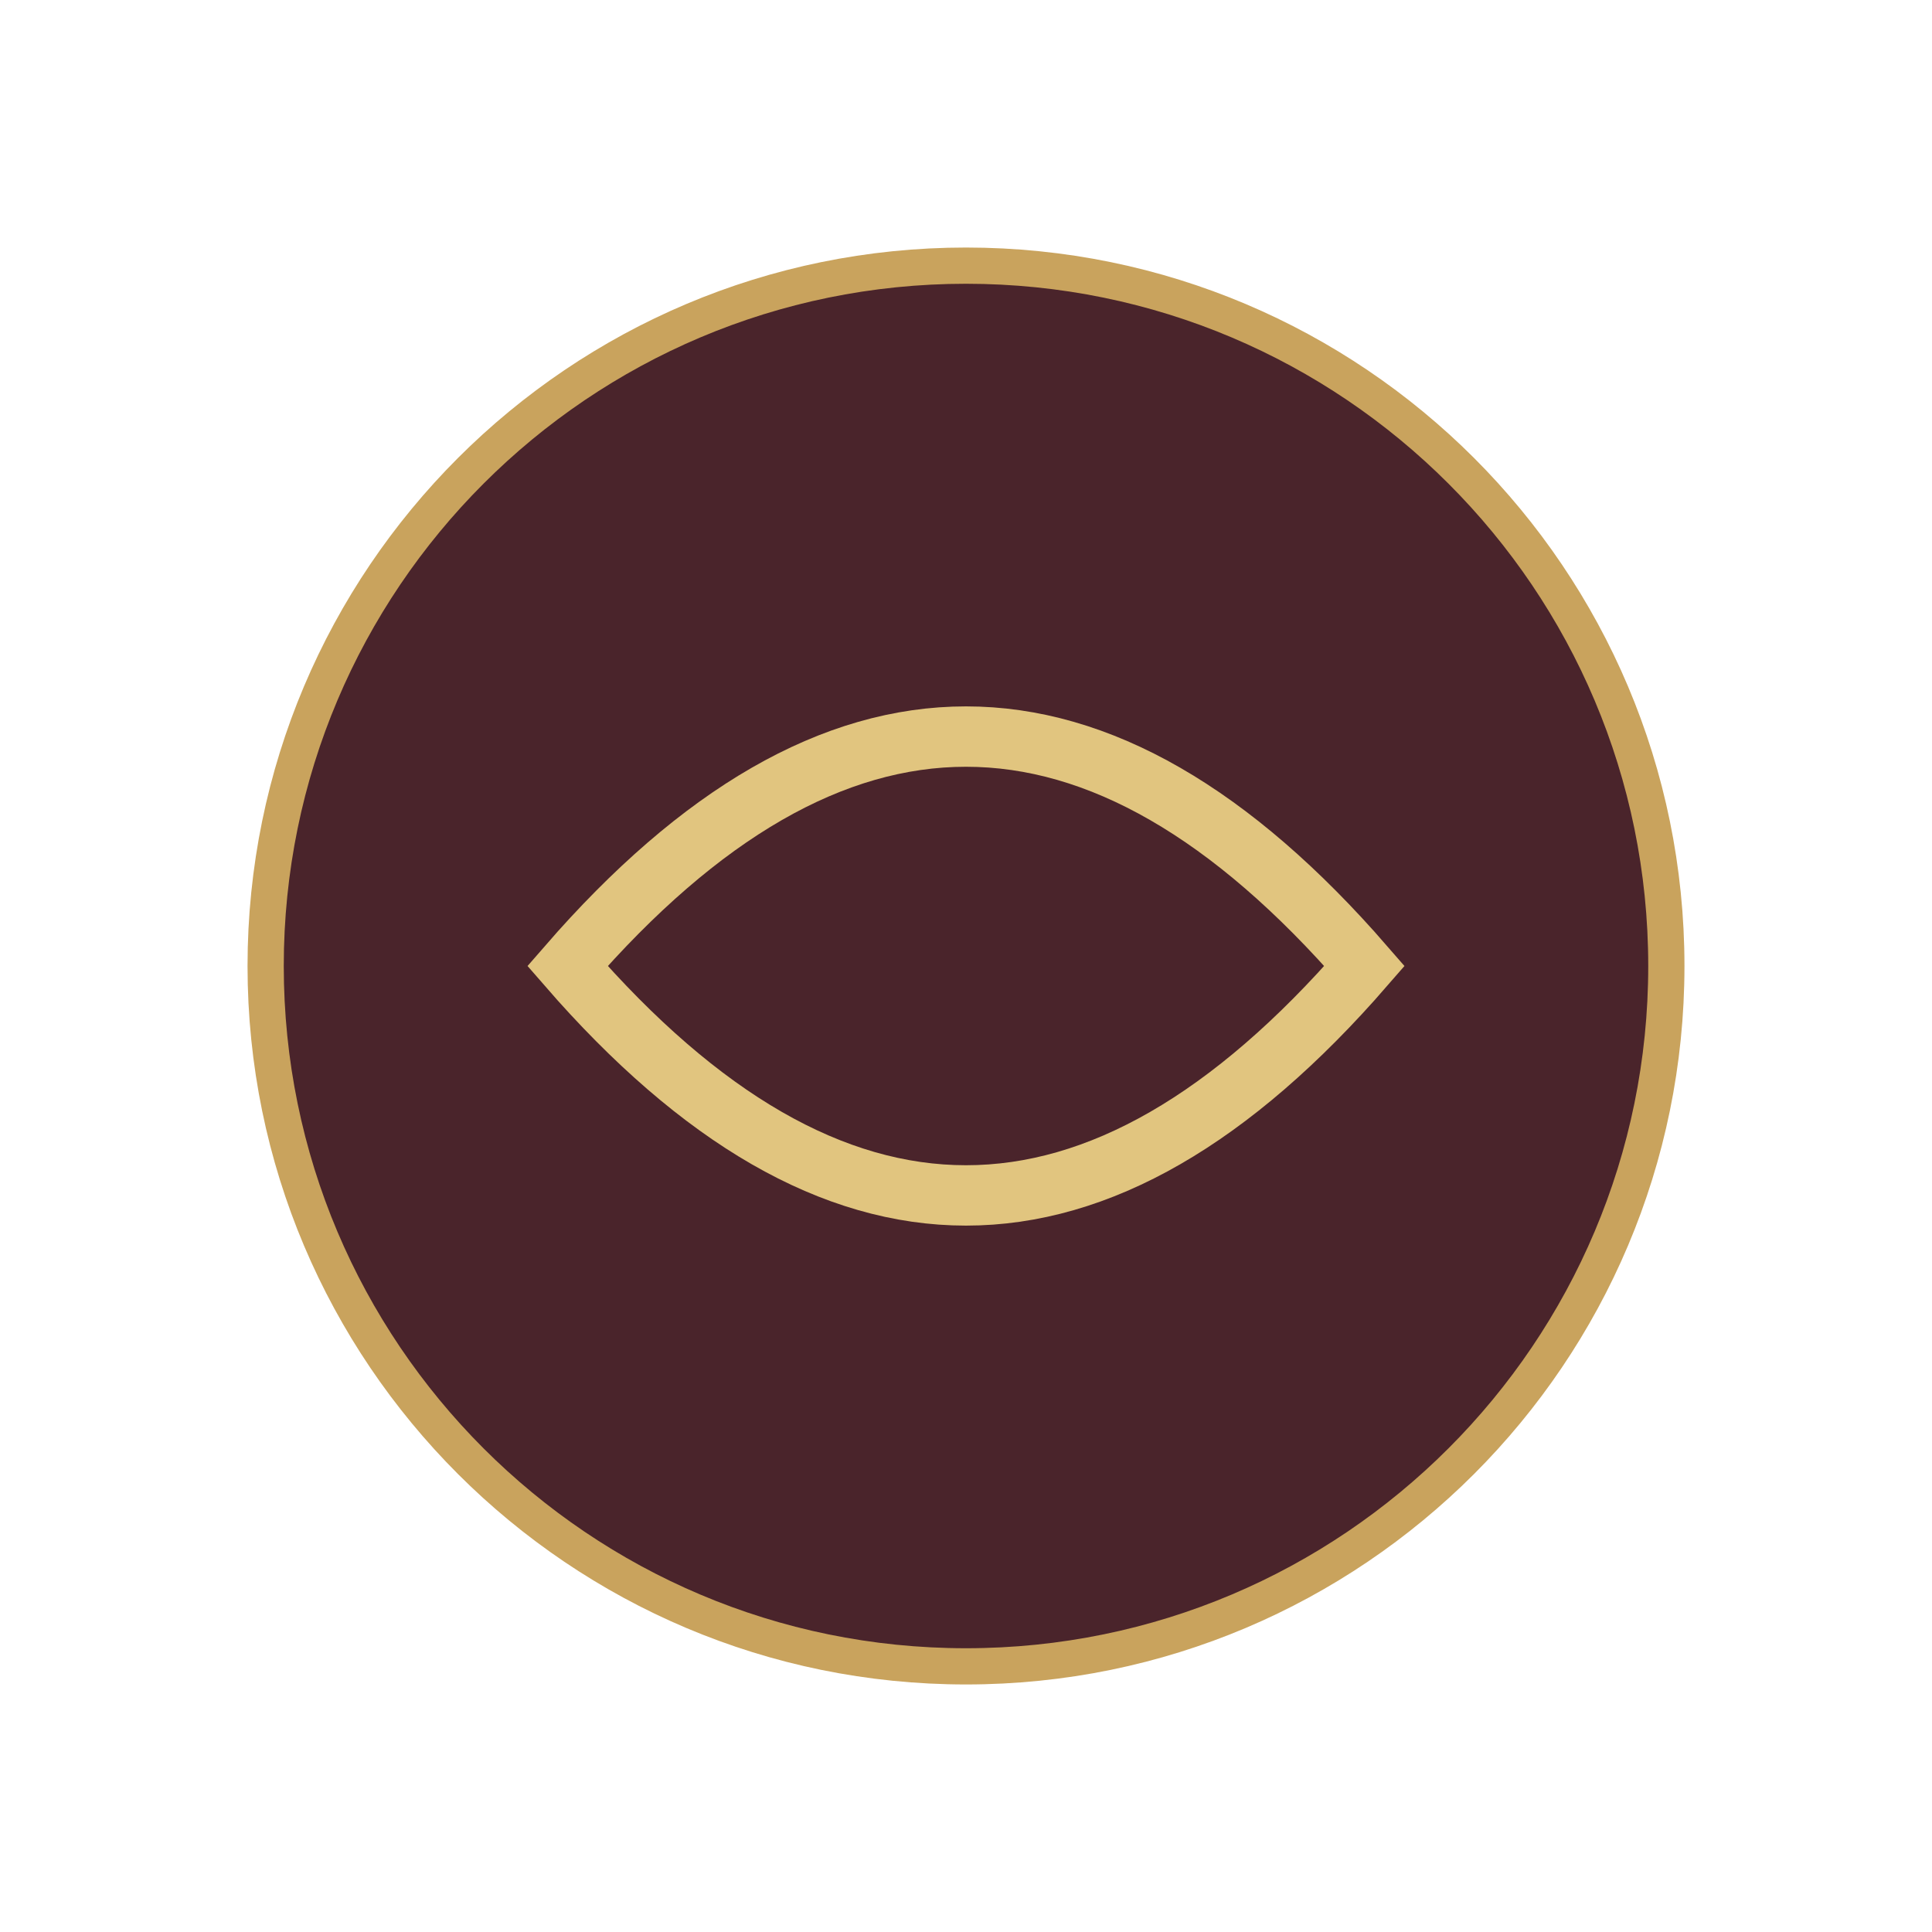
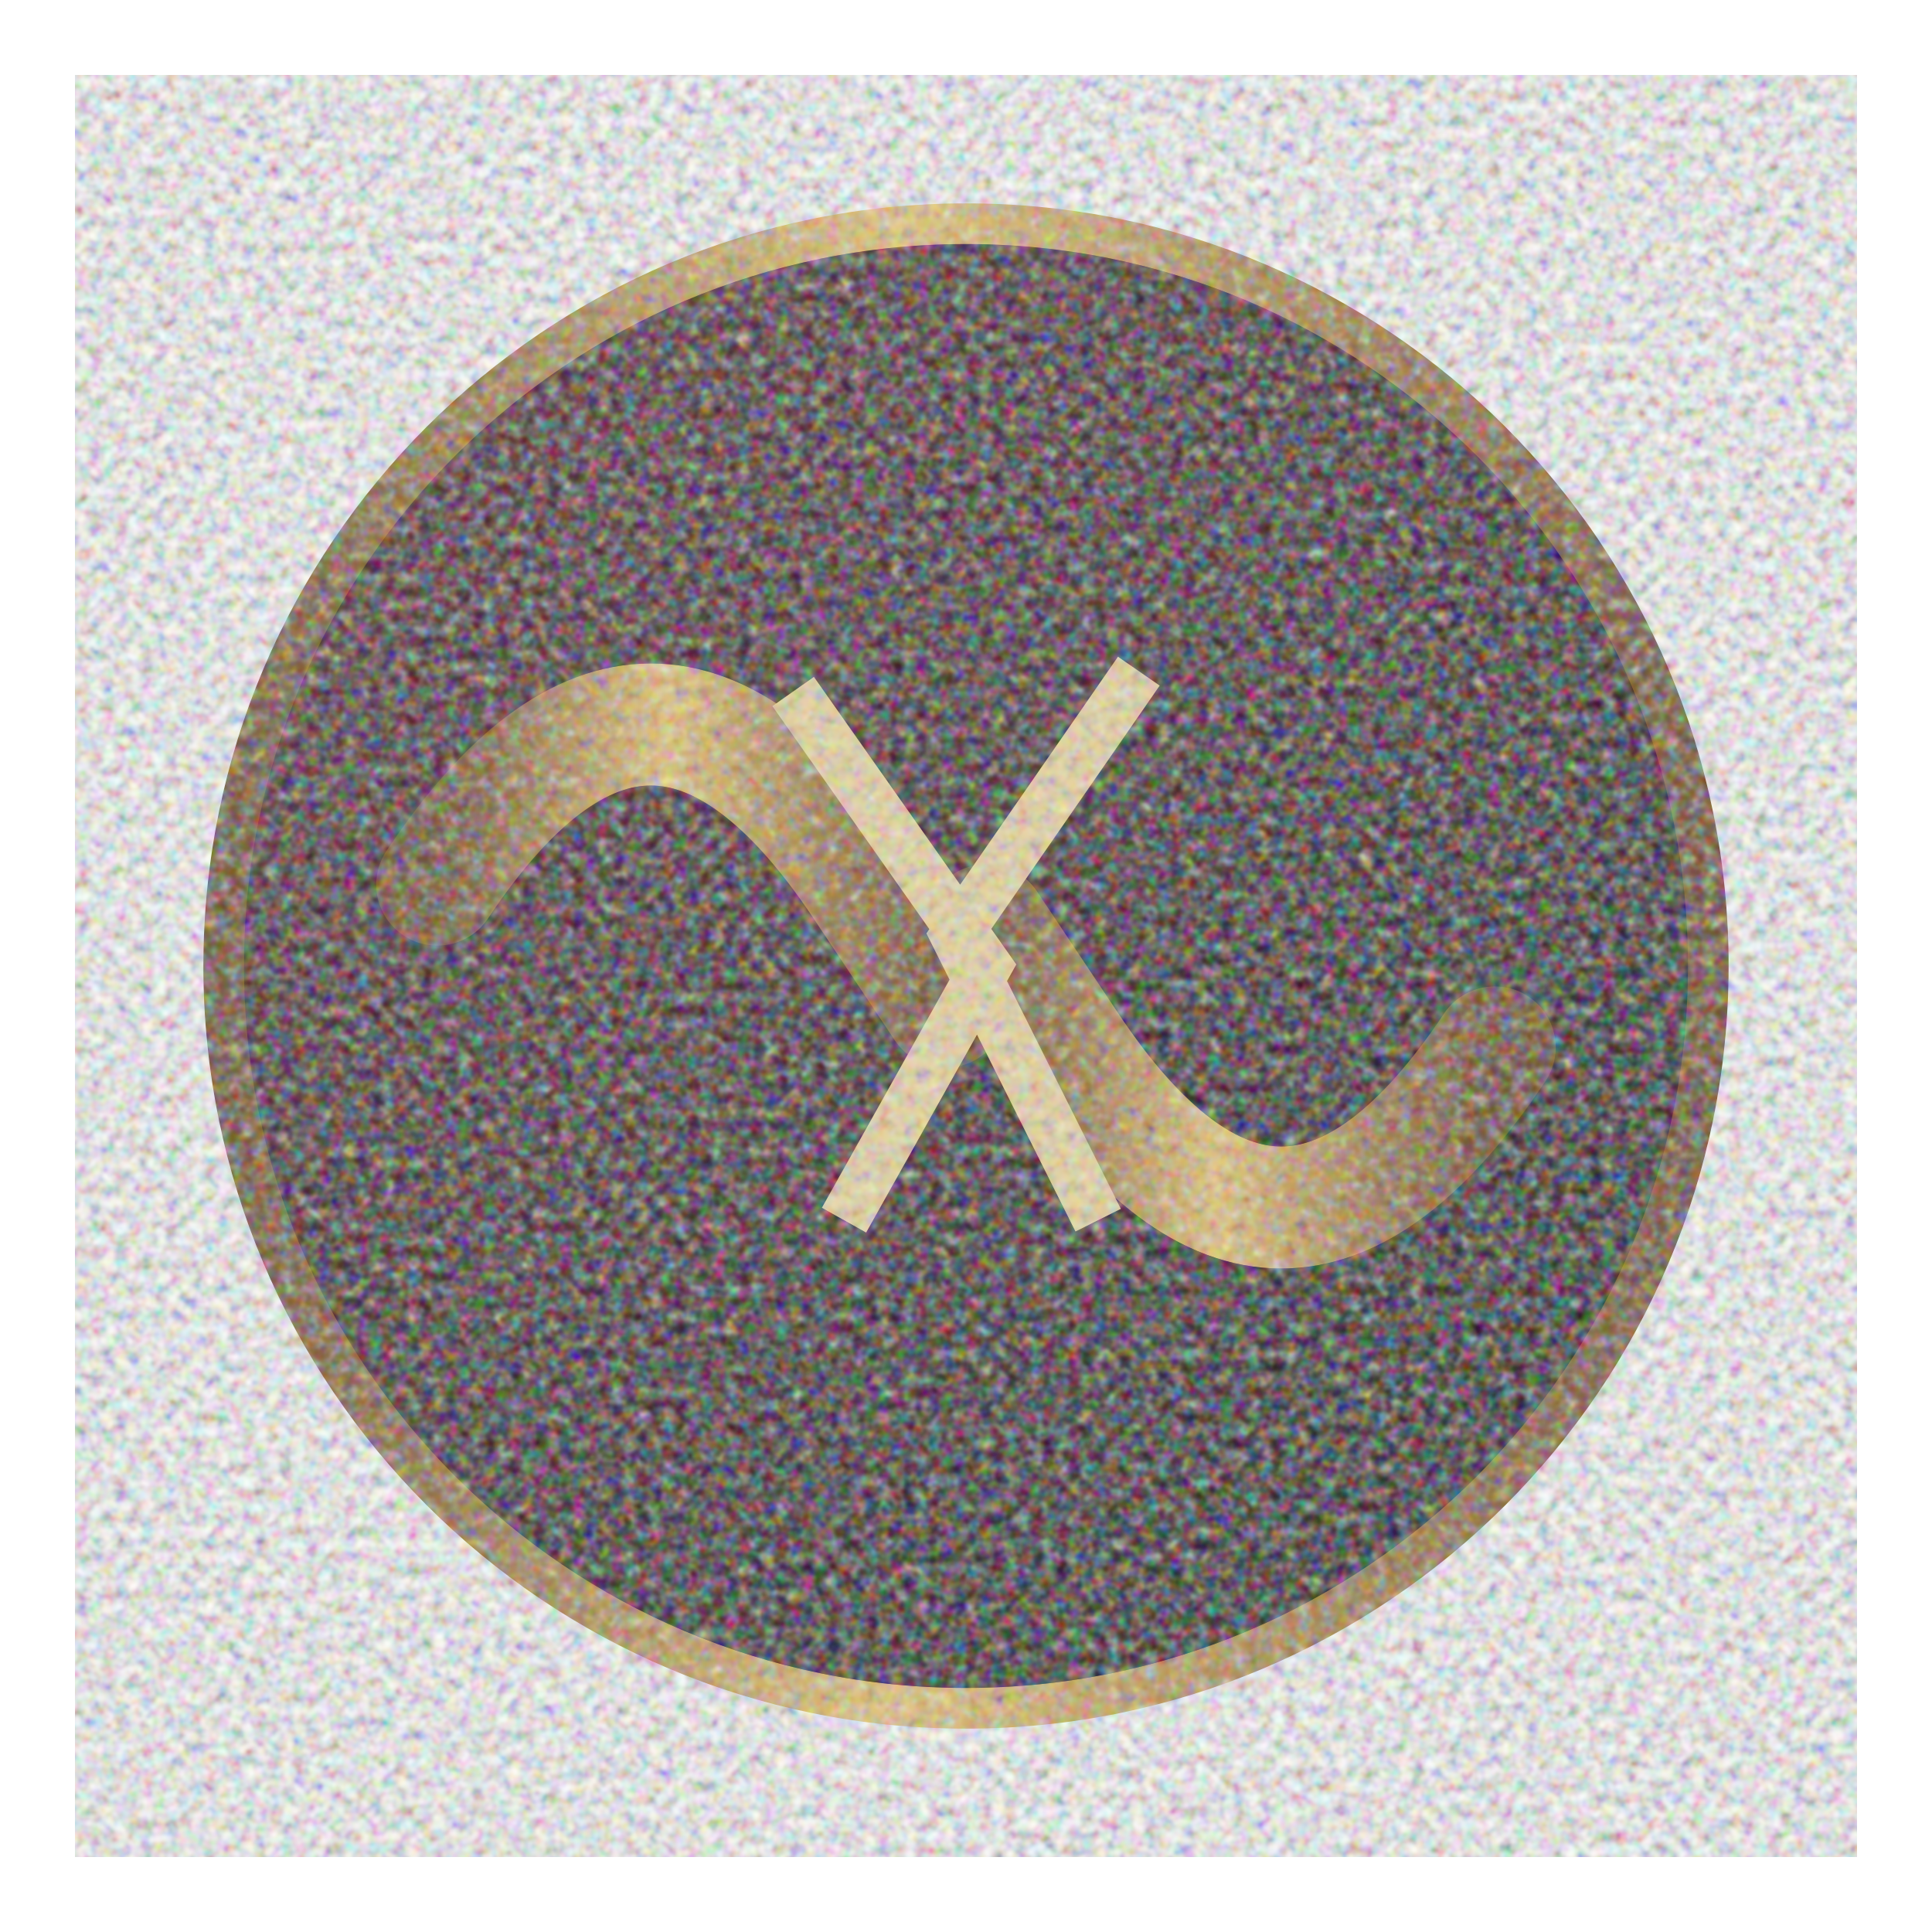
- <svg xmlns="http://www.w3.org/2000/svg" viewBox="0 0 160 160">
-   <circle cx="80" cy="80" r="58" fill="#4a242b" stroke="#c9a35d" stroke-width="3" />
-   <path d="M47 80q33-38 66 0-33 38-66 0z" fill="none" stroke="#e1c57f" stroke-width="5" />
+ <svg xmlns="http://www.w3.org/2000/svg" viewBox="0 0 190 190">
+   <defs>
+     <linearGradient id="g">
+       <stop stop-color="#705126" />
+       <stop offset=".45" stop-color="#e2c37a" />
+       <stop offset="1" stop-color="#6e4d22" />
+     </linearGradient>
+     <linearGradient id="r" x1="0" y1="0" x2="1" y2="1">
+       <stop stop-color="#592630" />
+       <stop offset="1" stop-color="#160d11" />
+     </linearGradient>
+     <filter id="s">
+       <feDropShadow dx="0" dy="6" stdDeviation="6" flood-opacity=".7" />
+       <feTurbulence type="fractalNoise" baseFrequency=".8" numOctaves="2" seed="12" result="n" />
+       <feBlend in="SourceGraphic" in2="n" mode="soft-light" />
+     </filter>
+   </defs>
+   <g filter="url(#s)">
+     <circle cx="95" cy="95" r="73" fill="url(#r)" stroke="url(#g)" stroke-width="4" />
+     <g fill="none" stroke="url(#g)" stroke-width="12" stroke-linecap="round">
+       <path d="M43 87c14-21 28-21 42 0l8 12" />
+       <path d="M147 103c-14 21-28 21-42 0l-8-12" />
+     </g>
+     <path d="M78 68l19 27-14 25M112 66L94 92l14 28" fill="none" stroke="#e5d3a2" stroke-width="5" />
+   </g>
</svg>
